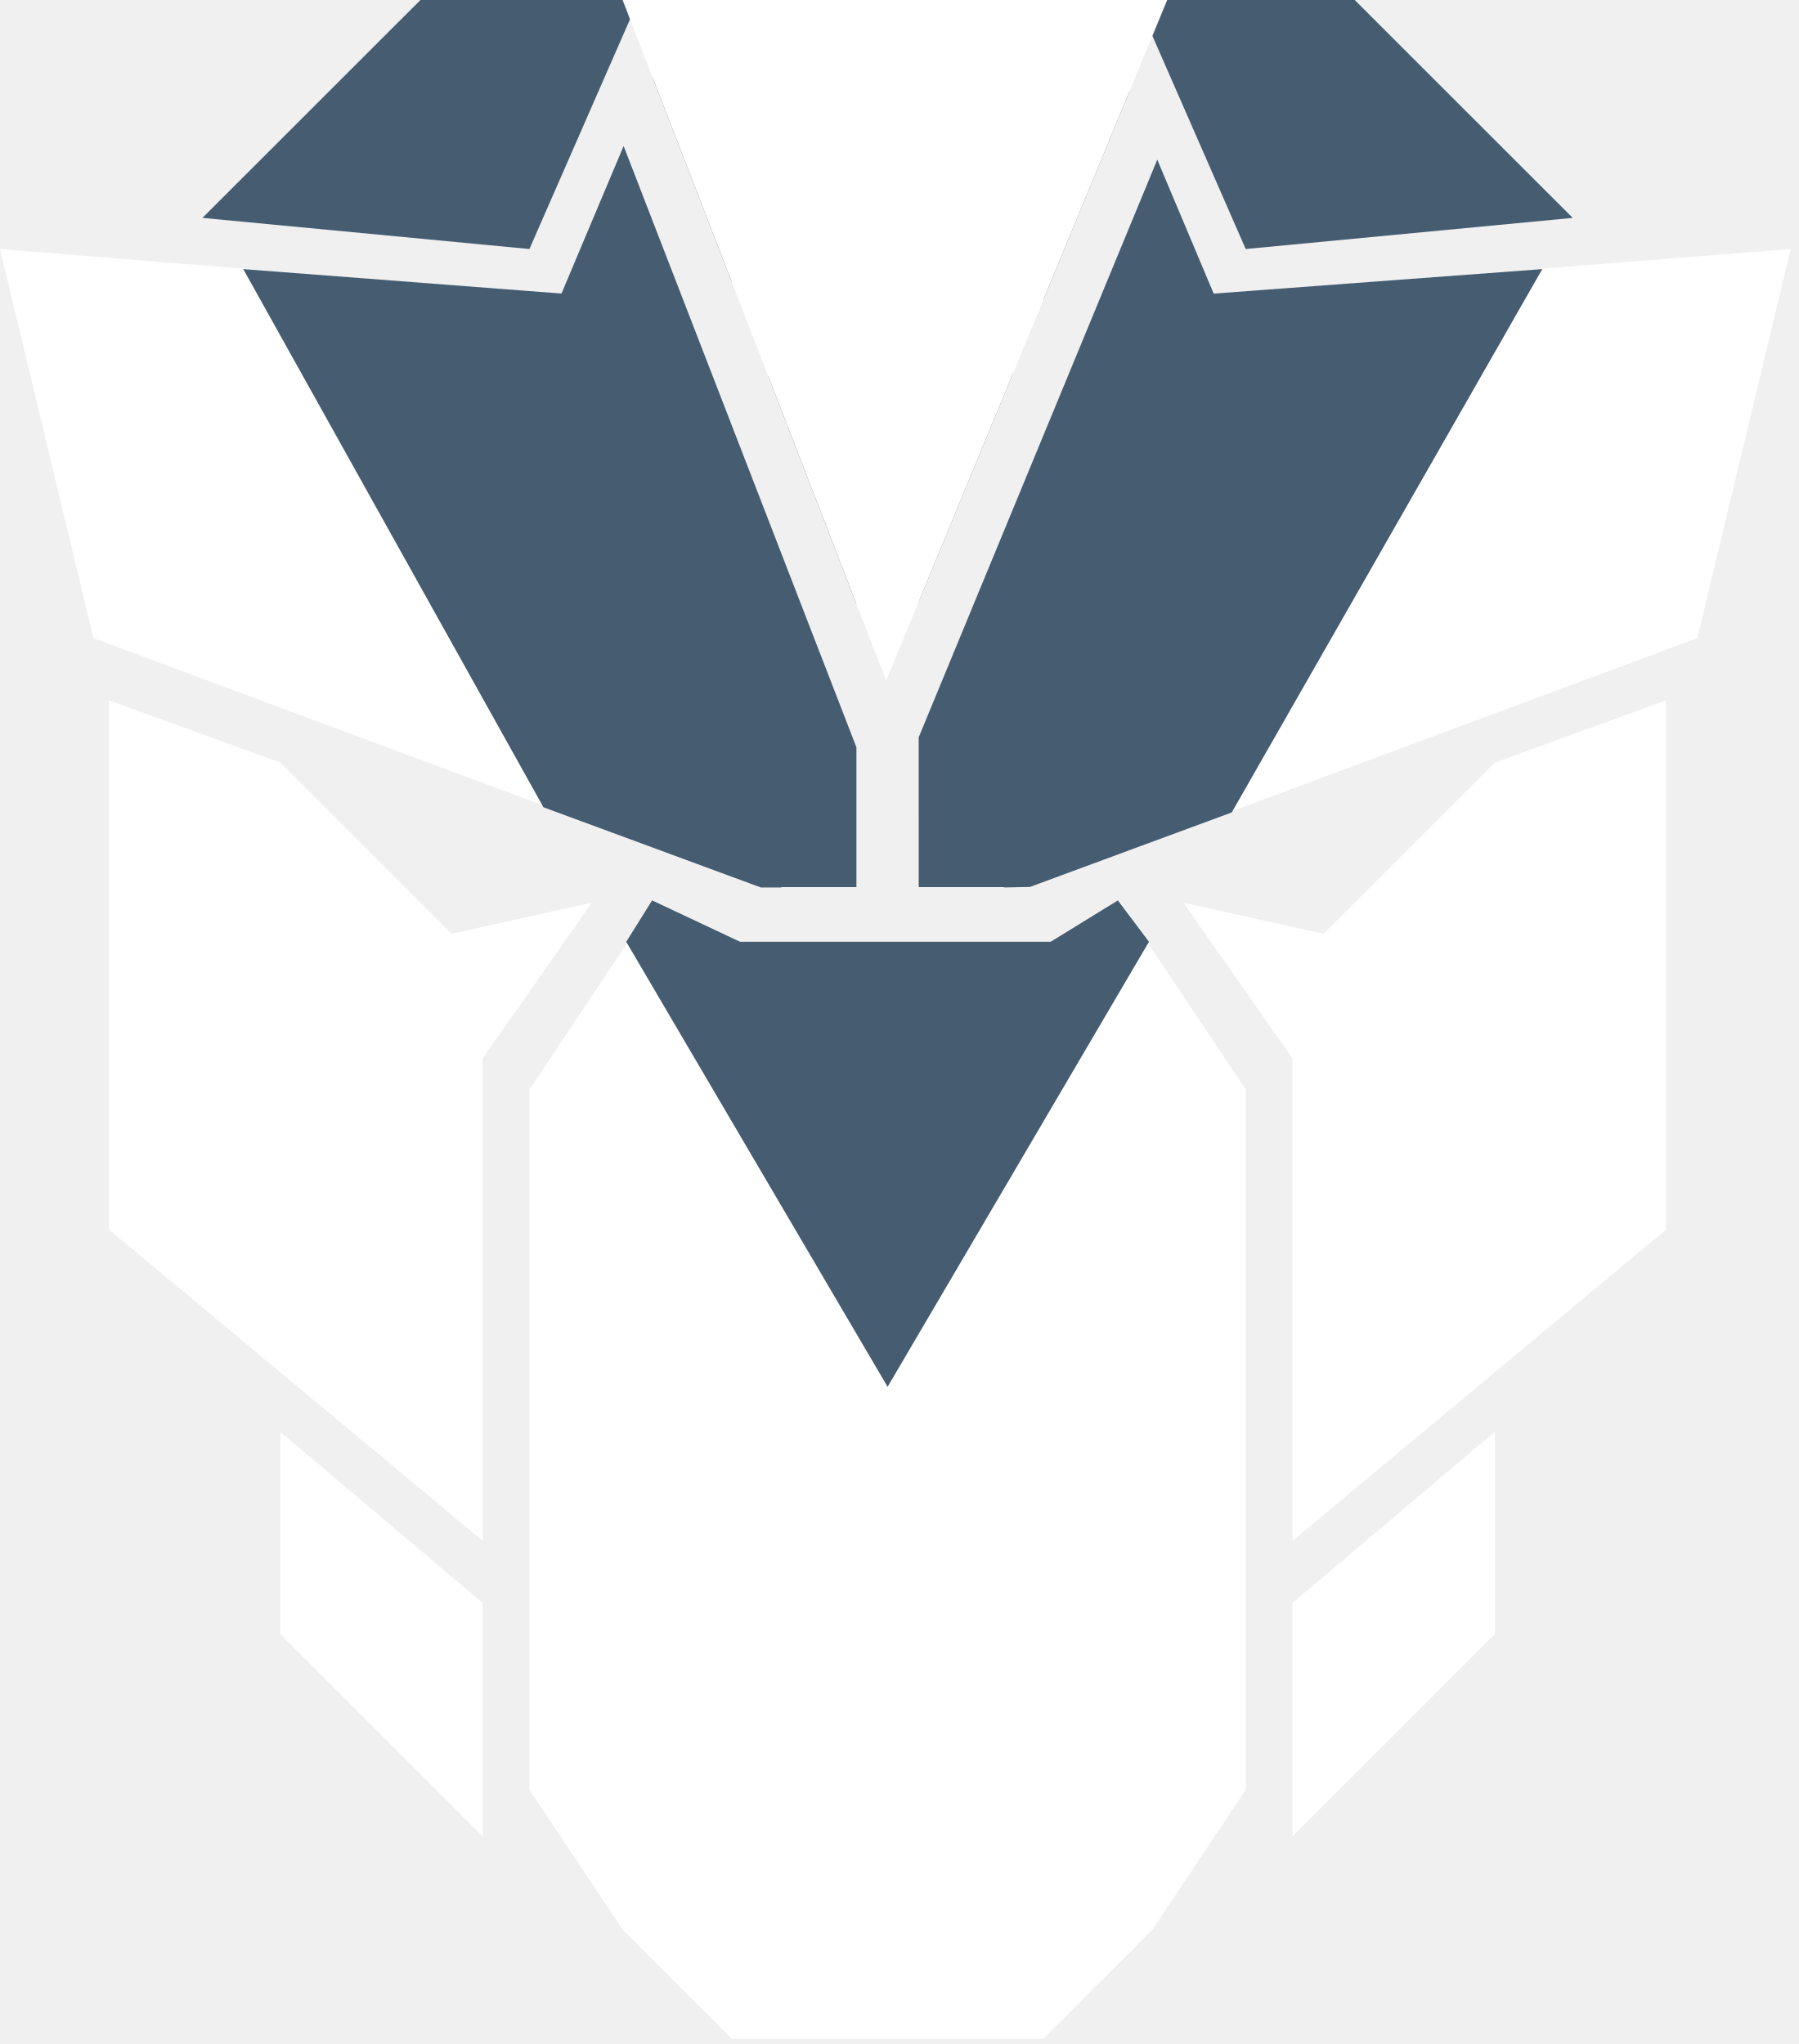
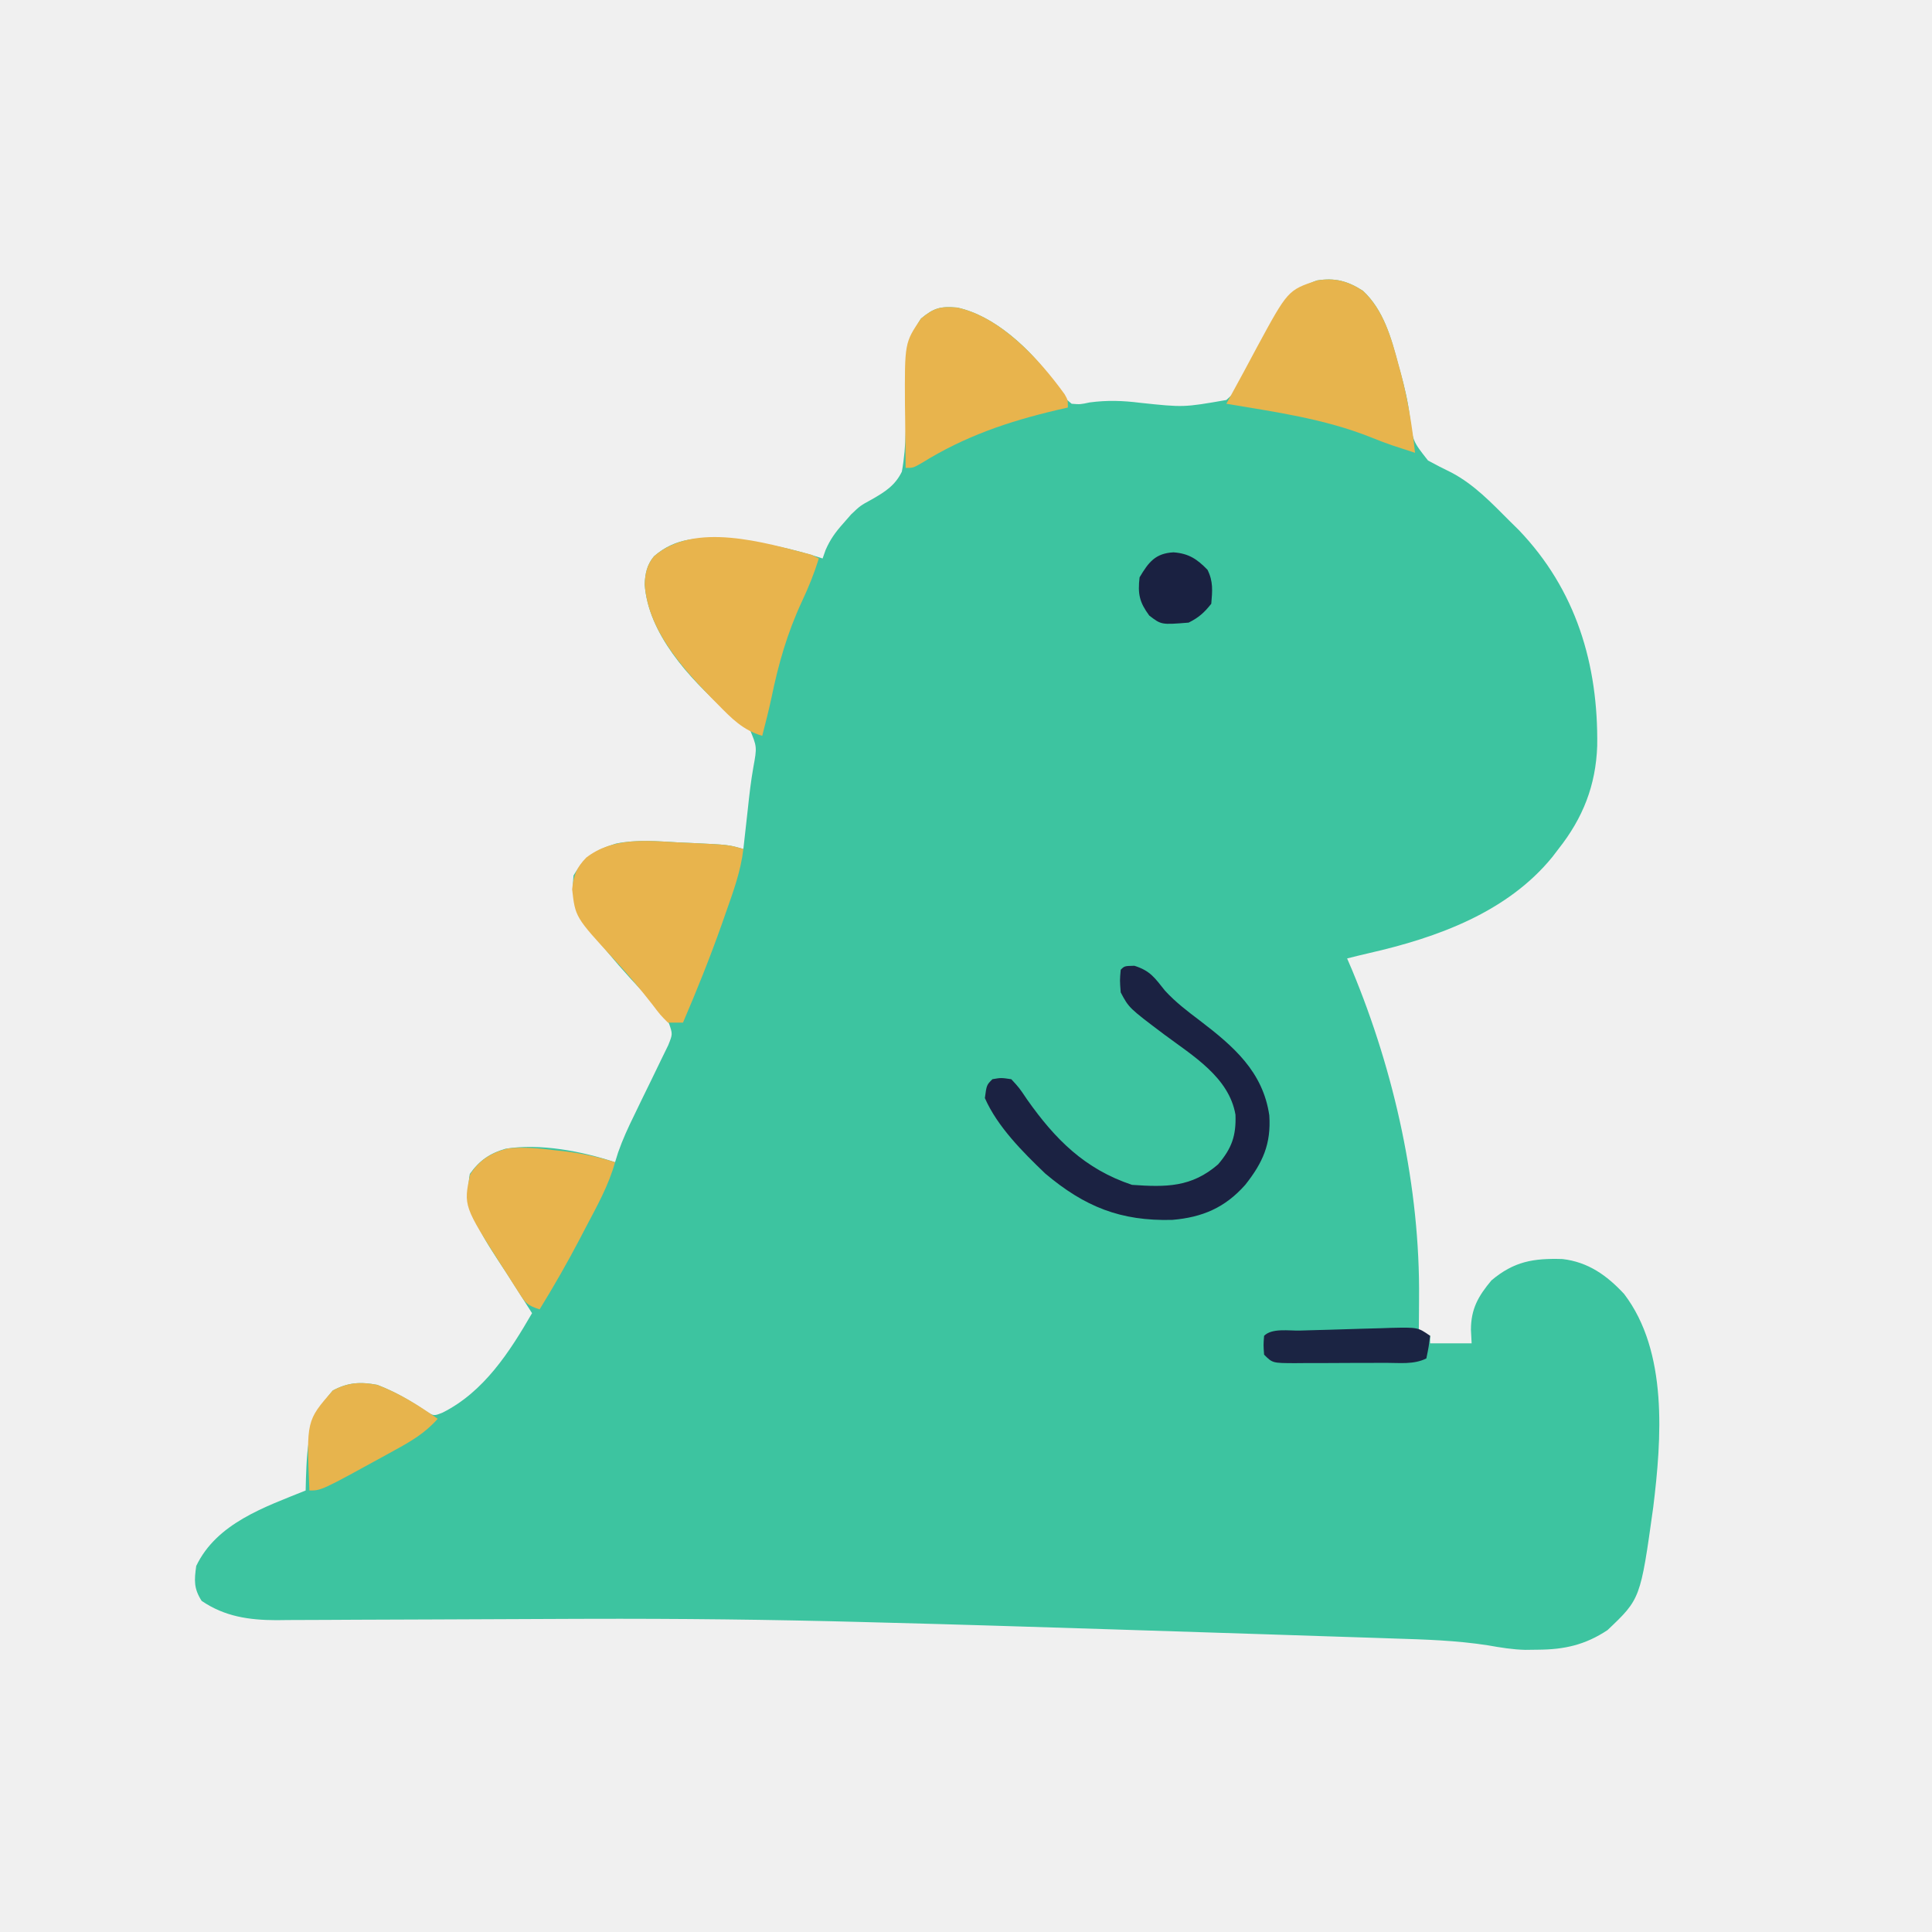
- <svg xmlns="http://www.w3.org/2000/svg" width="139px" height="158px" viewBox="0 0 139 158" version="1.1">
-   <g id="Page-1" stroke="none" stroke-width="1" fill="none" fill-rule="evenodd">
-     <g id="Artboard" transform="translate(-3, -7)">
-       <g id="head" transform="translate(3, 7)">
-         <polygon id="chick-right" fill="#ffffff" fill-rule="nonzero" points="102.296 72.183 91.464 69.777 99.889 81.808 99.889 119.102 128.772 95.041 128.772 54.137 115.534 58.95" />
-         <polygon id="chick-left" fill="#ffffff" fill-rule="nonzero" transform="translate(27.07826, 86.61984) scale(-1, 1) translate(-27.07826, -86.61984) " points="19.256 72.183 8.424 69.777 16.849 81.808 16.849 119.102 45.732 95.041 45.732 54.137 32.494 58.95" />
-         <polygon id="mask" fill="#ffffff" points="40.918 84.214 50.546 69.777 56.563 73.386 80.633 73.386 86.65 69.777 96.278 84.214 96.278 138.351 89.057 149.179 80.633 157.6 56.563 157.6 48.139 149.179 40.918 138.351" />
-         <polygon id="bottom-chick-right" fill="#ffffff" fill-rule="nonzero" points="99.889 141.96 115.534 126.321 115.534 110.681 99.889 123.914" />
-         <polygon id="bottom-chick-left" fill="#ffffff" fill-rule="nonzero" transform="translate(29.48522, 126.3206) scale(-1, 1) translate(-29.48522, -126.3206) " points="21.663 141.96 37.308 126.321 37.308 110.681 21.663 123.914" />
-         <path d="M89.442,12.342 L93.871,22.858 L79.43,68.574 L71.005,68.574 L71.004,56.994 L89.442,12.342 Z M48.198,11.287 L66.191,57.769 L66.191,68.574 L58.97,68.574 L43.325,22.858 L48.198,11.287 Z M66.191,0 L66.191,46.688 L59.373,29.074 L61.377,30.076 L61.377,0 L66.191,0 Z M75.819,1.91846539e-13 L75.819,30.076 L78.304,28.833 L71.004,46.513 L71.005,0 L75.819,1.91846539e-13 Z M84.243,0 L87.256,7.154 L80.632,23.196 L80.633,1.91846539e-13 L84.243,0 Z M56.563,0 L56.563,21.816 L50.433,5.981 L52.953,0 L56.563,0 Z" fill="#455C71" />
-         <path d="M138.4,19.249 L131.179,49.325 L79.43,68.574 L78.226,68.574 L92.668,22.858 L138.4,19.249 Z M0,19.249 L44.529,22.858 L60.174,68.574 L58.97,68.574 L7.221,49.325 L0,19.249 Z" id="head-right-2" fill="#ffffff" fill-rule="nonzero" />
-         <polygon id="ear-right" fill="#455C71" fill-rule="nonzero" points="96.278 19.249 121.551 16.843 104.703 0 87.854 0" />
-         <polygon id="ear-left" fill="#455C71" fill-rule="nonzero" transform="translate(32.49391, 9.624427) scale(-1, 1) translate(-32.49391, -9.624427) " points="24.07 19.249 49.343 16.843 32.494 0 15.645 0" />
-         <polygon id="Path-2" fill="#455C71" fill-rule="nonzero" points="18.8 20.8 44.8 22.8 60.4 68.6 58.8 68.6 42 62.4" />
-         <polygon id="Path-3" fill="#455C71" fill-rule="nonzero" points="119.2 20.8 92.4 22.8 77.6 68.6 79.6 68.56 95.2 62.8" />
-         <polygon id="Path-4" fill="#455C71" fill-rule="nonzero" points="48.4 72.8 50.4 69.6 57.2 72.8 81.2 72.8 86.4 69.6 88.8 72.8 68.6 107.2" />
-         <path d="M90.21,-1.0658141e-14 L68.486,52.614 L48.119,-1.0658141e-14 L90.21,-1.0658141e-14 Z" id="Path-6" fill="#ffffff" fill-rule="nonzero" />
-       </g>
-     </g>
-   </g>
+ <svg xmlns="http://www.w3.org/2000/svg" version="1.1" width="512" height="512">
+   <path d="M0 0 C5.482 5.076 7.527 12.546 9.375 19.562 C9.593 20.341 9.811 21.119 10.035 21.921 C11.039 25.596 11.907 29.19 12.375 32.973 C13.163 39.79 13.163 39.79 17.242 44.969 C19.292 46.097 21.375 47.166 23.484 48.18 C29.495 51.355 34.035 56.167 38.812 60.938 C39.628 61.742 40.444 62.546 41.285 63.375 C56.501 79.244 62.391 99.021 62.09 120.609 C61.719 131.082 58.313 139.714 51.812 147.938 C51.288 148.625 50.763 149.312 50.223 150.02 C38.294 164.699 19.608 171.427 1.757 175.492 C-0.232 175.948 -2.21 176.437 -4.188 176.938 C-3.763 177.924 -3.339 178.91 -2.902 179.926 C8.381 207.025 15.178 237.693 14.875 267.125 C14.87 267.982 14.866 268.838 14.861 269.721 C14.85 271.793 14.832 273.865 14.812 275.938 C15.803 276.267 16.793 276.598 17.812 276.938 C17.812 277.598 17.812 278.257 17.812 278.938 C21.442 278.938 25.073 278.938 28.812 278.938 C28.751 277.741 28.689 276.545 28.625 275.312 C28.644 269.805 30.546 266.45 34.062 262.25 C40.059 257.207 45.184 256.363 52.883 256.594 C59.681 257.391 64.614 260.897 69.211 265.84 C80.89 281.137 79.159 304.259 76.939 322.361 C73.554 346.655 73.554 346.655 64.812 354.938 C58.901 358.852 53.412 360.085 46.375 360.125 C45.263 360.139 44.15 360.153 43.004 360.168 C39.647 360.078 36.464 359.554 33.158 358.972 C24.814 357.668 16.513 357.413 8.086 357.156 C6.36 357.098 4.633 357.039 2.907 356.979 C-1.708 356.822 -6.324 356.674 -10.94 356.529 C-15.78 356.375 -20.619 356.212 -25.458 356.051 C-36.135 355.698 -46.814 355.358 -57.492 355.023 C-60.876 354.916 -64.261 354.808 -67.645 354.699 C-76.453 354.418 -85.262 354.142 -94.07 353.873 C-95.993 353.815 -97.916 353.755 -99.839 353.696 C-108.191 353.441 -116.543 353.211 -124.896 352.997 C-127.331 352.934 -129.766 352.867 -132.201 352.801 C-156.813 352.136 -181.406 351.866 -206.027 351.945 C-207.339 351.949 -208.651 351.953 -210.002 351.957 C-222.151 351.994 -234.3 352.04 -246.448 352.109 C-253.195 352.147 -259.942 352.17 -266.689 352.183 C-269.224 352.191 -271.759 352.205 -274.294 352.224 C-277.803 352.251 -281.311 352.258 -284.82 352.262 C-285.844 352.275 -286.867 352.287 -287.922 352.3 C-295.175 352.279 -301.659 351.347 -307.75 347.188 C-309.855 343.893 -309.717 341.778 -309.188 337.938 C-303.757 326.604 -291.088 322.338 -280.188 317.938 C-280.162 316.875 -280.136 315.813 -280.109 314.719 C-279.781 305.452 -279.385 298.734 -273 291.438 C-268.935 289.27 -265.696 289.097 -261.188 289.938 C-256.582 291.73 -252.439 294.076 -248.375 296.875 C-246.223 298.219 -246.223 298.219 -243.91 297.301 C-232.948 291.812 -226.124 281.207 -220.188 270.938 C-220.6 270.294 -221.012 269.651 -221.438 268.988 C-222.666 267.066 -223.888 265.14 -225.105 263.211 C-226.503 261.014 -227.922 258.832 -229.363 256.664 C-234.001 249.525 -238.212 242.831 -236.688 234.062 C-234.174 230.502 -231.418 228.583 -227.203 227.363 C-218.018 225.891 -206.935 228.022 -198.188 230.938 C-197.922 230.082 -197.656 229.227 -197.382 228.346 C-196.167 224.879 -194.702 221.697 -193.078 218.402 C-192.482 217.169 -191.887 215.935 -191.293 214.701 C-190.364 212.779 -189.43 210.86 -188.481 208.948 C-187.559 207.086 -186.661 205.214 -185.766 203.34 C-185.223 202.231 -184.681 201.122 -184.122 199.98 C-182.92 197.005 -182.92 197.005 -183.874 194.215 C-185.694 191.058 -188.094 188.585 -190.625 186 C-195.115 181.279 -199.349 176.436 -203.375 171.312 C-203.844 170.721 -204.313 170.129 -204.797 169.52 C-208.61 164.614 -209.823 161.187 -209.188 154.938 C-206.214 149.95 -203.401 148.203 -197.949 146.495 C-192.454 145.386 -186.939 145.869 -181.375 146.188 C-180.161 146.24 -178.948 146.293 -177.697 146.348 C-168.074 146.806 -168.074 146.806 -164.188 147.938 C-163.571 142.573 -163.571 142.573 -162.991 137.204 C-162.608 133.544 -162.188 129.943 -161.551 126.316 C-160.55 120.858 -160.55 120.858 -162.594 115.969 C-164.699 114.131 -166.907 112.552 -169.188 110.938 C-178.552 102.659 -189.413 90.88 -190.34 77.785 C-190.216 74.904 -189.747 72.61 -187.879 70.363 C-181.965 65.216 -175.946 65.389 -168.447 65.736 C-160.033 66.485 -151.205 68.265 -143.188 70.938 C-142.928 70.2 -142.669 69.463 -142.402 68.703 C-141.148 65.849 -139.816 64.007 -137.75 61.688 C-137.049 60.884 -136.347 60.081 -135.625 59.254 C-133.188 56.938 -133.188 56.938 -130.25 55.34 C-126.695 53.308 -123.998 51.644 -122.188 47.938 C-120.888 40.896 -121.103 33.757 -121.215 26.625 C-121.305 19.837 -121.031 13.155 -117.125 7.375 C-113.657 4.498 -111.962 4.09 -107.566 4.438 C-97.649 6.522 -87.965 15.565 -82.254 23.688 C-81.716 24.512 -81.179 25.337 -80.625 26.188 C-79.169 28.301 -79.169 28.301 -77.188 29.938 C-74.897 30.118 -74.897 30.118 -72.398 29.582 C-67.751 28.968 -63.695 29.104 -59.043 29.684 C-47.51 30.911 -47.51 30.911 -36.188 28.938 C-29.703 23.393 -26.907 15.435 -23.661 7.761 C-21.181 3.009 -17.325 -1.01 -12.155 -2.744 C-7.407 -3.512 -3.994 -2.584 0 0 Z " fill="#3DC4A0" transform="translate(361.1875,77.0625)" />
+   <path d="M0 0 C0.66 0.33 1.32 0.66 2 1 C0.779 4.937 -0.71 8.624 -2.462 12.354 C-6.361 20.721 -8.728 28.981 -10.573 38.004 C-11.291 41.359 -12.15 44.676 -13 48 C-18.116 46.509 -21.113 43.388 -24.75 39.688 C-25.364 39.066 -25.978 38.444 -26.611 37.804 C-34.556 29.573 -43.31 19.742 -44.152 7.848 C-44.029 4.967 -43.559 2.673 -41.691 0.426 C-30.996 -8.882 -12.381 -3.233 0 0 Z " fill="#E8B44D" transform="translate(215,147)" />
+   <path d="M0 0 C1.82 0.079 1.82 0.079 3.678 0.16 C13.301 0.618 13.301 0.618 17.188 1.75 C16.495 7.64 14.525 13.001 12.562 18.562 C12.209 19.572 11.856 20.581 11.492 21.621 C8.362 30.463 4.888 39.134 1.188 47.75 C-0.133 47.75 -1.452 47.75 -2.812 47.75 C-4.82 45.73 -4.82 45.73 -6.938 42.938 C-10.172 38.79 -13.478 34.858 -17.062 31 C-27.355 19.796 -27.355 19.796 -28.188 12.438 C-27.805 8.679 -27.088 6.764 -24.462 4.027 C-17.39 -1.45 -8.415 -0.481 0 0 Z " fill="#E8B44D" transform="translate(179.8125,223.25)" />
+   <path d="M0 0 C5.463 5.057 7.567 12.571 9.438 19.562 C9.649 20.336 9.861 21.109 10.079 21.906 C11.916 28.854 13.042 35.789 13.812 42.938 C12.616 42.546 11.42 42.154 10.188 41.75 C9.347 41.475 8.507 41.201 7.641 40.918 C5.757 40.265 3.891 39.559 2.047 38.801 C-10.223 33.914 -23.22 32.119 -36.188 29.938 C-35.799 29.228 -35.411 28.518 -35.011 27.786 C-31.539 21.434 -31.539 21.434 -28.133 15.047 C-19.895 -0.156 -19.895 -0.156 -12.164 -2.738 C-7.414 -3.517 -3.996 -2.586 0 0 Z " fill="#E7B44D" transform="translate(361.1875,77.0625)" />
+   <path d="M0 0 C4.249 1.338 5.405 3.23 8.129 6.621 C10.923 9.659 14.026 12.021 17.312 14.5 C26.277 21.355 34.055 28.03 35.754 39.656 C36.253 47.217 34.034 52.187 29.375 58.062 C24.018 64.108 18.029 66.67 10.039 67.344 C-3.669 67.701 -13.171 63.873 -23.625 55.062 C-29.51 49.428 -36.31 42.638 -39.625 35.062 C-39.162 31.6 -39.162 31.6 -37.625 30.062 C-35.324 29.664 -35.324 29.664 -32.625 30.062 C-30.52 32.336 -30.52 32.336 -28.438 35.438 C-20.979 46.02 -13.115 53.899 -0.625 58.062 C8.417 58.698 15.144 58.729 22.188 52.625 C25.817 48.373 26.988 45.035 26.789 39.48 C25.09 29.559 15.469 23.852 7.971 18.264 C-1.436 11.183 -1.436 11.183 -3.625 7.062 C-3.875 3.875 -3.875 3.875 -3.625 1.062 C-2.625 0.062 -2.625 0.062 0 0 Z " fill="#1B2242" transform="translate(300.625,255.9375)" />
+   <path d="M0 0 C11.547 2.427 21.828 13.736 28.488 22.941 C29.379 24.5 29.379 24.5 29.379 26.5 C28.375 26.731 27.371 26.961 26.336 27.199 C13.516 30.221 2.015 34.142 -9.258 41.145 C-11.621 42.5 -11.621 42.5 -13.621 42.5 C-13.68 38.188 -13.715 33.875 -13.746 29.562 C-13.763 28.35 -13.78 27.138 -13.797 25.889 C-13.887 9.339 -13.887 9.339 -9.559 2.938 C-6.091 0.06 -4.396 -0.348 0 0 Z " fill="#E8B44D" transform="translate(253.6211,81.5)" />
+   <path d="M0 0 C1.159 0.125 1.159 0.125 2.342 0.252 C7.103 0.803 11.491 1.745 16.062 3.188 C14.343 9.354 11.284 14.806 8.312 20.438 C7.543 21.917 7.543 21.917 6.758 23.426 C3.406 29.817 -0.153 36.043 -3.938 42.188 C-7.322 41.059 -7.654 40.532 -9.496 37.652 C-9.965 36.925 -10.433 36.197 -10.916 35.447 C-11.397 34.681 -11.879 33.915 -12.375 33.125 C-12.853 32.386 -13.33 31.646 -13.822 30.885 C-24.105 14.763 -24.105 14.763 -22.375 6.5 C-19.949 2.597 -16.72 0.632 -12.293 -0.473 C-8.074 -0.9 -4.195 -0.512 0 0 Z " fill="#E8B44D" transform="translate(146.9375,304.8125)" />
+   <path d="M0 0 C5.776 2.201 10.977 5.431 16 9 C12.634 12.795 8.893 14.98 4.5 17.375 C3.444 17.959 3.444 17.959 2.367 18.554 C-14.834 28 -14.834 28 -18 28 C-18.808 9.495 -18.808 9.495 -11.812 1.5 C-7.745 -0.669 -4.511 -0.835 0 0 Z " fill="#E7B44D" transform="translate(100,367)" />
+   <path d="M0 0 C-0.375 2.938 -0.375 2.938 -1 6 C-4.314 7.657 -8.013 7.163 -11.656 7.168 C-12.514 7.171 -13.372 7.175 -14.256 7.178 C-16.072 7.183 -17.888 7.185 -19.704 7.185 C-22.489 7.187 -25.274 7.206 -28.059 7.225 C-29.82 7.228 -31.582 7.23 -33.344 7.23 C-34.598 7.241 -34.598 7.241 -35.879 7.252 C-41.771 7.229 -41.771 7.229 -44 5 C-44.188 2.438 -44.188 2.438 -44 0 C-41.905 -2.095 -37.408 -1.307 -34.512 -1.387 C-33.657 -1.412 -32.802 -1.438 -31.922 -1.464 C-30.108 -1.516 -28.295 -1.566 -26.482 -1.613 C-23.709 -1.687 -20.938 -1.778 -18.166 -1.869 C-16.406 -1.918 -14.647 -1.965 -12.887 -2.012 C-11.643 -2.055 -11.643 -2.055 -10.374 -2.1 C-3.26 -2.255 -3.26 -2.255 0 0 Z " fill="#1B2443" transform="translate(379,354)" />
+   <path d="M0 0 C3.991 0.302 6.194 1.734 9 4.625 C10.546 7.717 10.294 10.219 10 13.625 C8.133 15.99 6.679 17.285 4 18.625 C-3.241 19.209 -3.241 19.209 -6.438 16.75 C-9.044 13.205 -9.51 11.044 -9 6.625 C-6.592 2.562 -4.787 0.254 0 0 Z " fill="#1A2141" transform="translate(311,146.375)" />
</svg>
